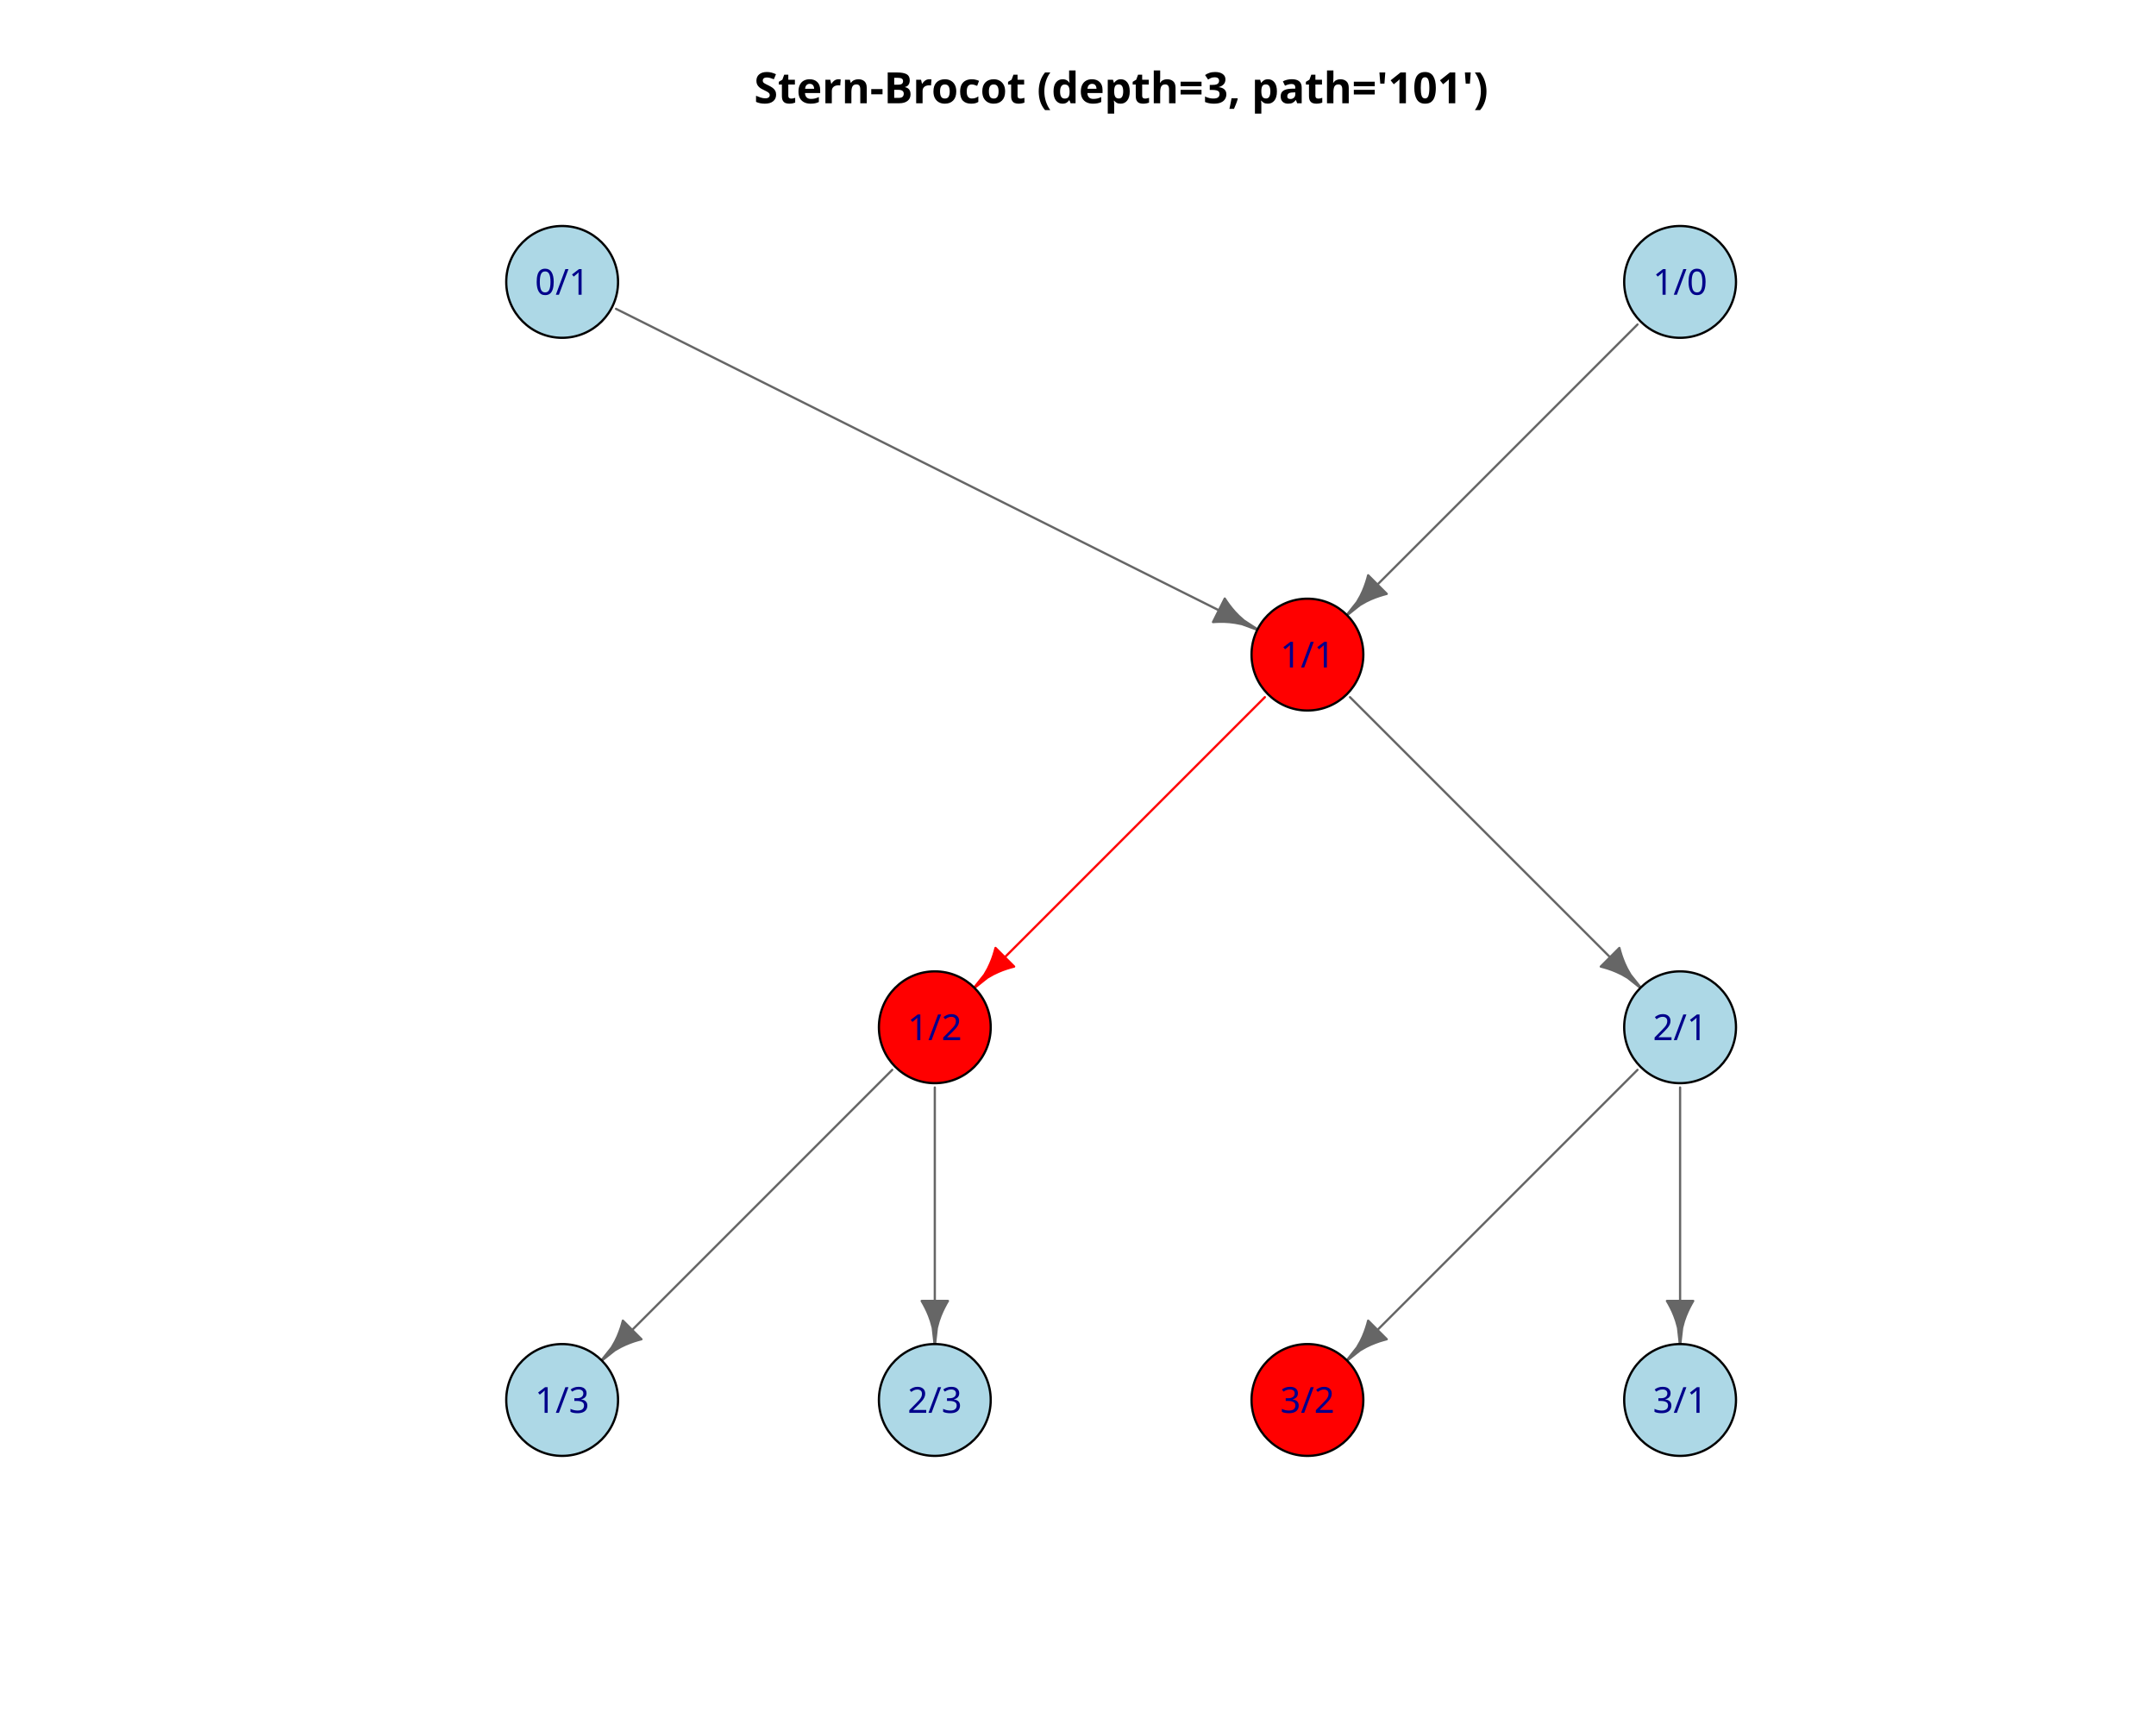
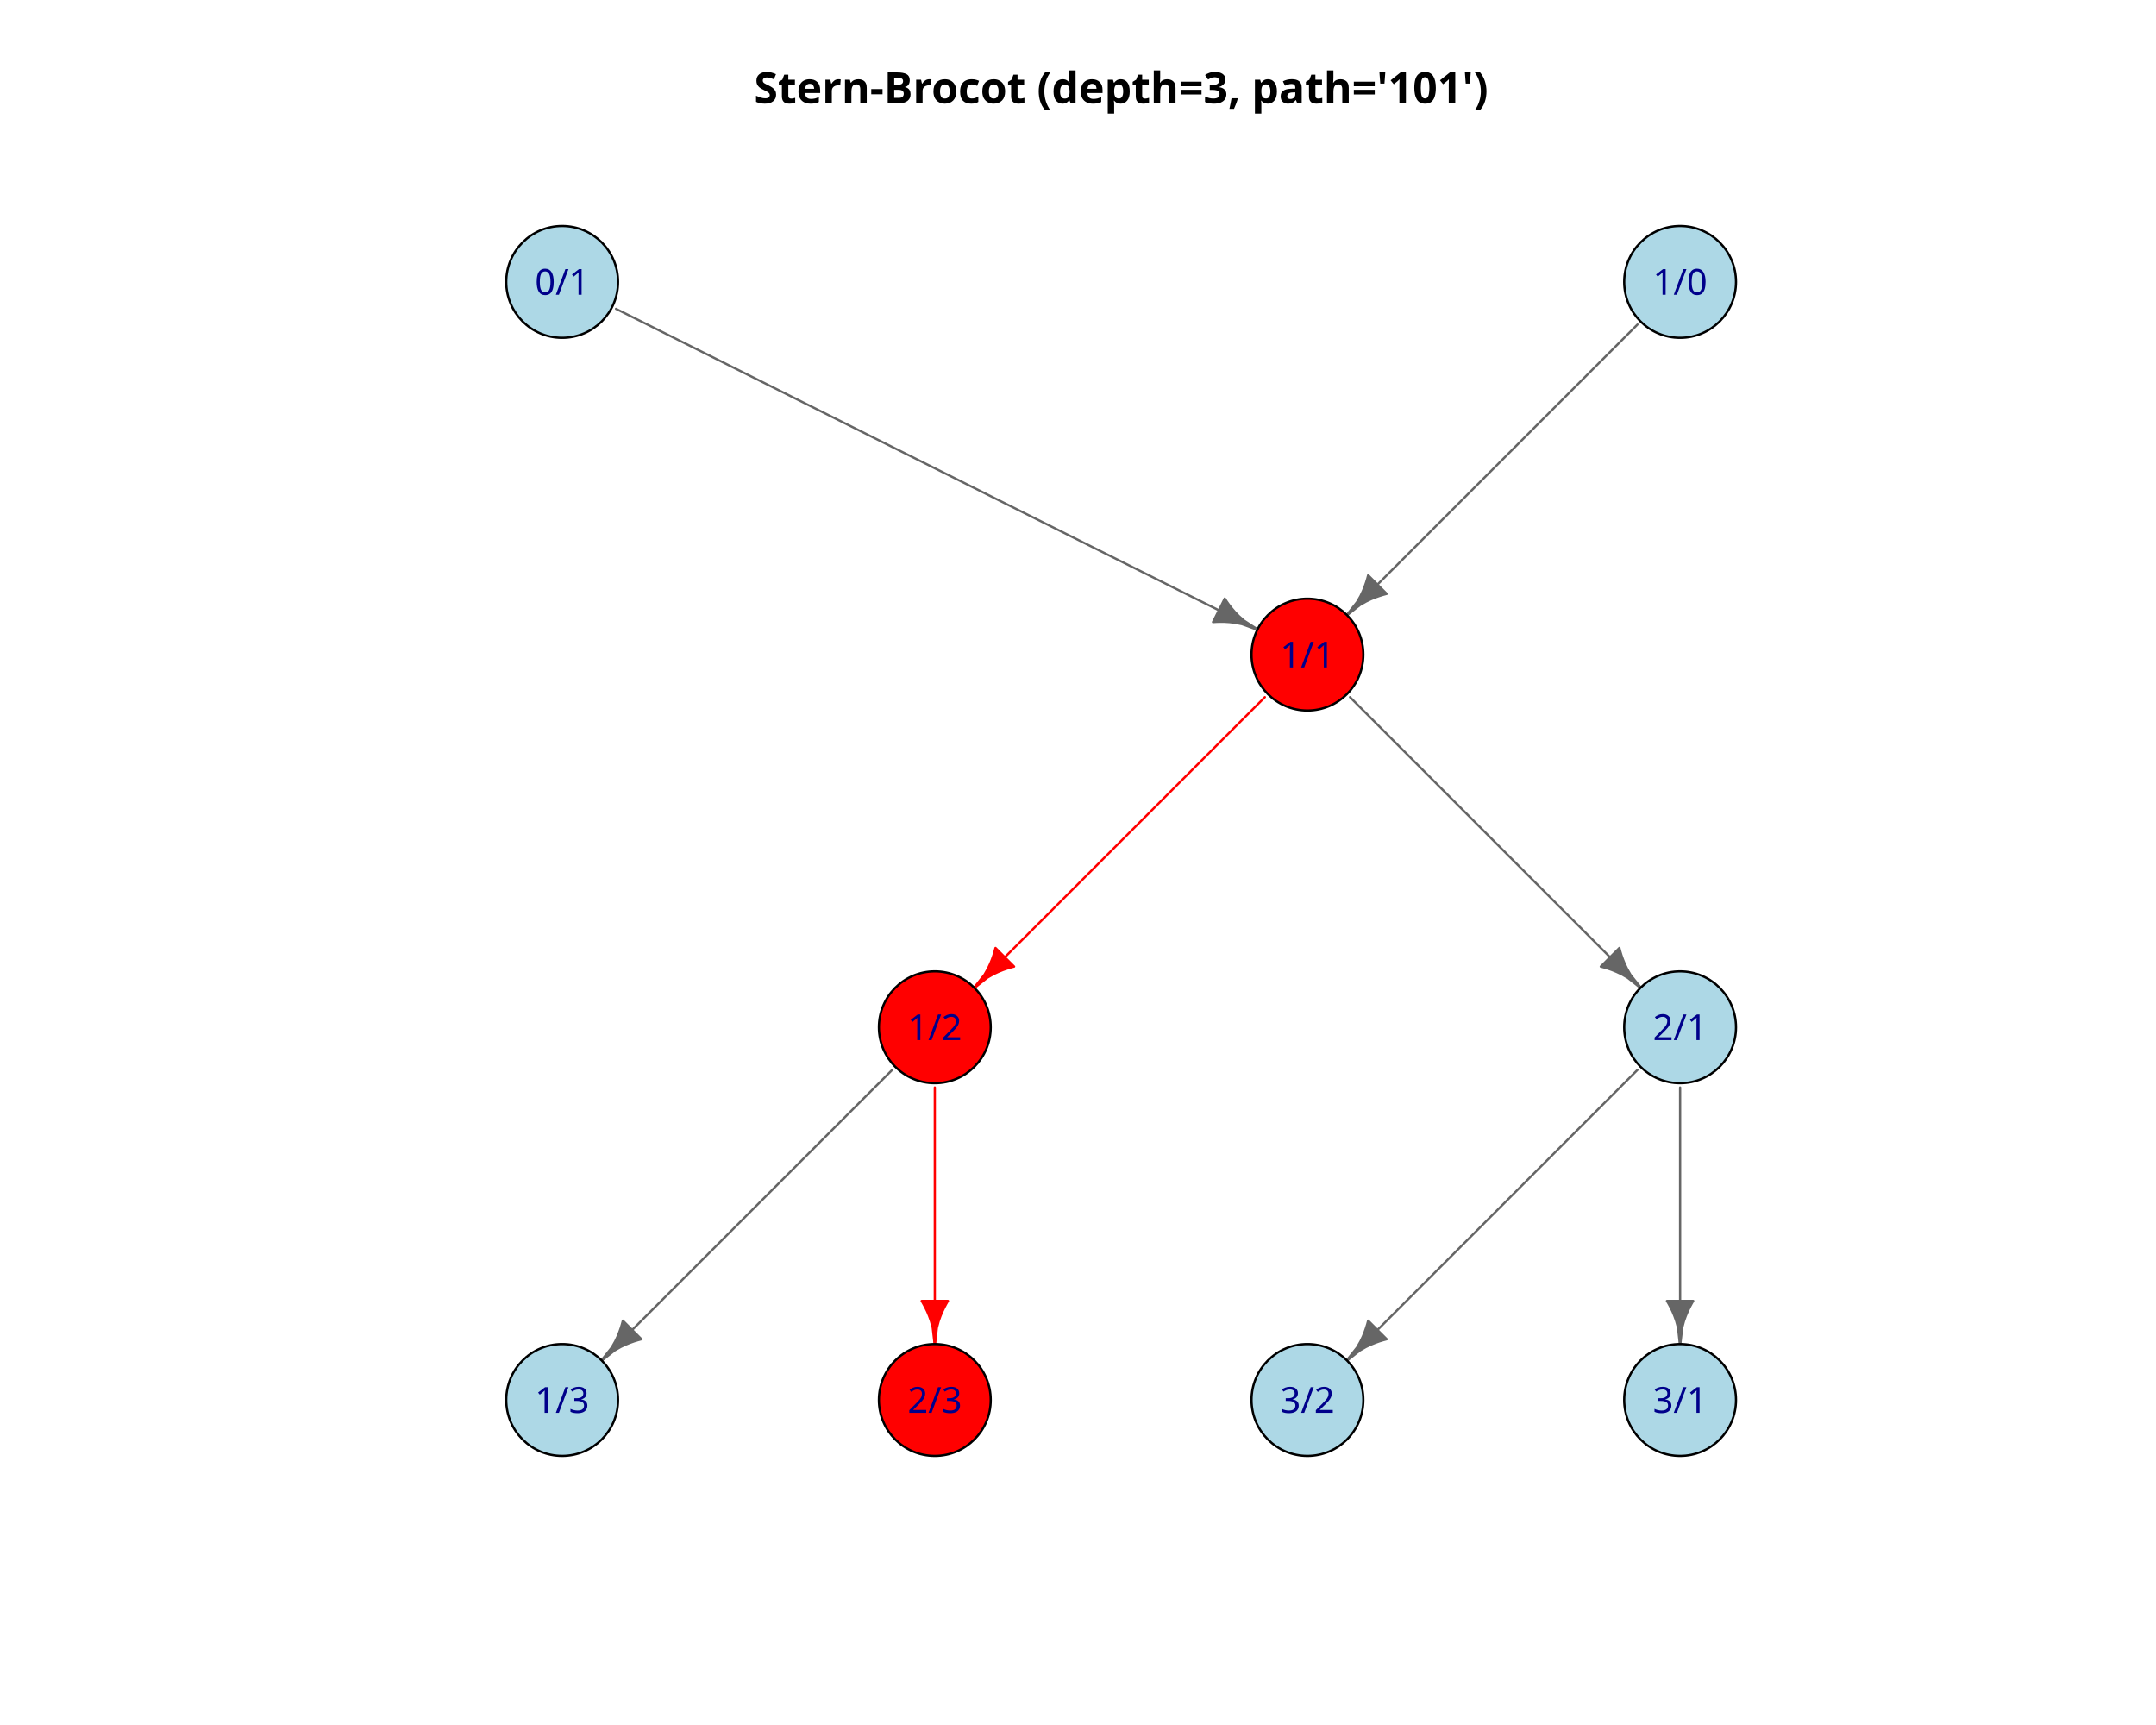
<svg xmlns="http://www.w3.org/2000/svg" class="svglite" data-engine-version="2.0" width="720.00pt" height="576.00pt" viewBox="0 0 720.00 576.00">
  <defs>
    <style type="text/css">
    .svglite line, .svglite polyline, .svglite polygon, .svglite path, .svglite rect, .svglite circle {
      fill: none;
      stroke: #000000;
      stroke-linecap: round;
      stroke-linejoin: round;
      stroke-miterlimit: 10.00;
    }
  </style>
  </defs>
  <rect width="100%" height="100%" style="stroke: none; fill: #FFFFFF;" />
  <defs>
    <clipPath id="cpMC4wMHw3MjAuMDB8MC4wMHw1NzYuMDA=">
      <rect x="0.00" y="0.00" width="720.00" height="576.00" />
    </clipPath>
  </defs>
  <g clip-path="url(#cpMC4wMHw3MjAuMDB8MC4wMHw1NzYuMDA=)">
    <text x="374.40" y="34.48" text-anchor="middle" style="font-size: 14.40px; font-weight: bold; font-family: sans;" textLength="220.86px" lengthAdjust="spacingAndGlyphs">Stern-Brocot (depth=3, path='101')</text>
  </g>
  <defs>
    <clipPath id="cpNTkuMDR8Njg5Ljc2fDU5LjA0fDUwMi41Ng==">
      <rect x="59.04" y="59.04" width="630.72" height="443.52" />
    </clipPath>
  </defs>
  <g clip-path="url(#cpNTkuMDR8Njg5Ljc2fDU5LjA0fDUwMi41Ng==)">
    <line x1="205.72" y1="103.13" x2="419.93" y2="210.23" style="stroke-width: 0.75; stroke: #666666;" />
    <line x1="546.85" y1="108.35" x2="449.82" y2="205.38" style="stroke-width: 0.75; stroke: #666666;" />
    <line x1="422.40" y1="232.80" x2="325.38" y2="329.82" style="stroke-width: 0.75; stroke: #FF0000;" />
    <line x1="297.96" y1="357.24" x2="200.93" y2="454.27" style="stroke-width: 0.75; stroke: #666666;" />
-     <line x1="312.18" y1="363.13" x2="312.18" y2="448.80" style="stroke-width: 0.75; stroke: #666666;" />
+     <line x1="312.18" y1="363.13" x2="312.18" y2="448.80" style="stroke-width: 0.75; stroke: #FF0000;" />
    <line x1="450.84" y1="232.80" x2="547.87" y2="329.82" style="stroke-width: 0.75; stroke: #666666;" />
    <line x1="546.85" y1="357.24" x2="449.82" y2="454.27" style="stroke-width: 0.75; stroke: #666666;" />
    <line x1="561.07" y1="363.13" x2="561.07" y2="448.80" style="stroke-width: 0.75; stroke: #666666;" />
    <polygon points="405.08,207.72 406.31,207.64 407.63,207.61 409.05,207.63 410.63,207.73 412.46,207.96 414.75,208.41 419.89,210.29 419.96,210.17 415.37,207.18 413.63,205.62 412.35,204.29 411.33,203.09 410.45,201.96 409.69,200.89 409.01,199.86 " style="stroke-width: 0.75; stroke: #666666; fill: #666666;" />
    <polygon points="456.90,192.09 456.58,193.28 456.19,194.54 455.72,195.88 455.13,197.35 454.34,199.01 453.18,201.04 449.77,205.33 449.87,205.43 454.16,202.02 456.19,200.86 457.85,200.07 459.32,199.48 460.66,199.01 461.92,198.62 463.11,198.30 " style="stroke-width: 0.75; stroke: #666666; fill: #666666;" />
    <polygon points="332.45,316.53 332.13,317.73 331.75,318.98 331.28,320.33 330.68,321.80 329.90,323.46 328.74,325.49 325.33,329.77 325.43,329.87 329.71,326.46 331.74,325.30 333.40,324.52 334.87,323.92 336.22,323.45 337.47,323.07 338.67,322.75 " style="stroke-width: 0.75; stroke: #FF0000; fill: #FF0000;" />
    <polygon points="208.01,440.98 207.69,442.17 207.31,443.43 206.83,444.77 206.24,446.24 205.45,447.90 204.29,449.93 200.88,454.22 200.98,454.32 205.27,450.91 207.30,449.75 208.96,448.96 210.43,448.37 211.77,447.89 213.03,447.51 214.22,447.19 " style="stroke-width: 0.75; stroke: #666666; fill: #666666;" />
-     <polygon points="307.79,434.40 308.40,435.47 309.02,436.63 309.64,437.91 310.25,439.37 310.87,441.10 311.49,443.36 312.11,448.80 312.25,448.80 312.87,443.36 313.48,441.10 314.10,439.37 314.72,437.91 315.34,436.63 315.95,435.47 316.57,434.40 " style="stroke-width: 0.75; stroke: #666666; fill: #666666;" />
+     <polygon points="307.79,434.40 308.40,435.47 309.02,436.63 309.64,437.91 310.25,439.37 310.87,441.10 311.49,443.36 312.11,448.80 312.25,448.80 312.87,443.36 313.48,441.10 314.10,439.37 314.72,437.91 315.34,436.63 315.95,435.47 316.57,434.40 " style="stroke-width: 0.75; stroke: #FF0000; fill: #FF0000;" />
    <polygon points="534.58,322.75 535.77,323.07 537.03,323.45 538.37,323.92 539.84,324.52 541.50,325.30 543.53,326.46 547.82,329.87 547.92,329.77 544.51,325.49 543.35,323.46 542.56,321.80 541.97,320.33 541.49,318.98 541.11,317.73 540.79,316.53 " style="stroke-width: 0.75; stroke: #666666; fill: #666666;" />
    <polygon points="456.90,440.98 456.58,442.17 456.19,443.43 455.72,444.77 455.13,446.24 454.34,447.90 453.18,449.93 449.77,454.22 449.87,454.32 454.16,450.91 456.19,449.75 457.85,448.96 459.32,448.37 460.66,447.89 461.92,447.51 463.11,447.19 " style="stroke-width: 0.75; stroke: #666666; fill: #666666;" />
    <polygon points="556.67,434.40 557.29,435.47 557.91,436.63 558.53,437.91 559.14,439.37 559.76,441.10 560.38,443.36 560.99,448.80 561.14,448.80 561.76,443.36 562.37,441.10 562.99,439.37 563.61,437.91 564.22,436.63 564.84,435.47 565.46,434.40 " style="stroke-width: 0.75; stroke: #666666; fill: #666666;" />
    <circle cx="187.73" cy="94.13" r="18.67" style="stroke-width: 0.75; fill: #ADD8E6;" />
    <circle cx="561.07" cy="94.13" r="18.67" style="stroke-width: 0.75; fill: #ADD8E6;" />
    <circle cx="436.62" cy="218.58" r="18.67" style="stroke-width: 0.75; fill: #FF0000;" />
    <circle cx="312.18" cy="343.02" r="18.67" style="stroke-width: 0.75; fill: #FF0000;" />
    <circle cx="187.73" cy="467.47" r="18.67" style="stroke-width: 0.75; fill: #ADD8E6;" />
-     <circle cx="312.18" cy="467.47" r="18.67" style="stroke-width: 0.75; fill: #ADD8E6;" />
+     <circle cx="312.18" cy="467.47" r="18.67" style="stroke-width: 0.75; fill: #FF0000;" />
    <circle cx="561.07" cy="343.02" r="18.67" style="stroke-width: 0.75; fill: #ADD8E6;" />
-     <circle cx="436.62" cy="467.47" r="18.67" style="stroke-width: 0.75; fill: #FF0000;" />
+     <circle cx="436.62" cy="467.47" r="18.67" style="stroke-width: 0.75; fill: #ADD8E6;" />
    <circle cx="561.07" cy="467.47" r="18.67" style="stroke-width: 0.75; fill: #ADD8E6;" />
  </g>
  <g clip-path="url(#cpMC4wMHw3MjAuMDB8MC4wMHw1NzYuMDA=)">
    <text x="187.73" y="98.42" text-anchor="middle" style="font-size: 12.00px; fill: #00008B; font-family: sans;" textLength="16.68px" lengthAdjust="spacingAndGlyphs">0/1</text>
    <text x="561.07" y="98.42" text-anchor="middle" style="font-size: 12.00px; fill: #00008B; font-family: sans;" textLength="16.68px" lengthAdjust="spacingAndGlyphs">1/0</text>
    <text x="436.62" y="222.87" text-anchor="middle" style="font-size: 12.00px; fill: #00008B; font-family: sans;" textLength="16.68px" lengthAdjust="spacingAndGlyphs">1/1</text>
    <text x="312.18" y="347.31" text-anchor="middle" style="font-size: 12.00px; fill: #00008B; font-family: sans;" textLength="16.68px" lengthAdjust="spacingAndGlyphs">1/2</text>
    <text x="187.73" y="471.76" text-anchor="middle" style="font-size: 12.00px; fill: #00008B; font-family: sans;" textLength="16.68px" lengthAdjust="spacingAndGlyphs">1/3</text>
    <text x="312.18" y="471.76" text-anchor="middle" style="font-size: 12.00px; fill: #00008B; font-family: sans;" textLength="16.68px" lengthAdjust="spacingAndGlyphs">2/3</text>
    <text x="561.07" y="347.31" text-anchor="middle" style="font-size: 12.00px; fill: #00008B; font-family: sans;" textLength="16.68px" lengthAdjust="spacingAndGlyphs">2/1</text>
    <text x="436.62" y="471.76" text-anchor="middle" style="font-size: 12.00px; fill: #00008B; font-family: sans;" textLength="16.68px" lengthAdjust="spacingAndGlyphs">3/2</text>
    <text x="561.07" y="471.76" text-anchor="middle" style="font-size: 12.00px; fill: #00008B; font-family: sans;" textLength="16.68px" lengthAdjust="spacingAndGlyphs">3/1</text>
  </g>
</svg>
